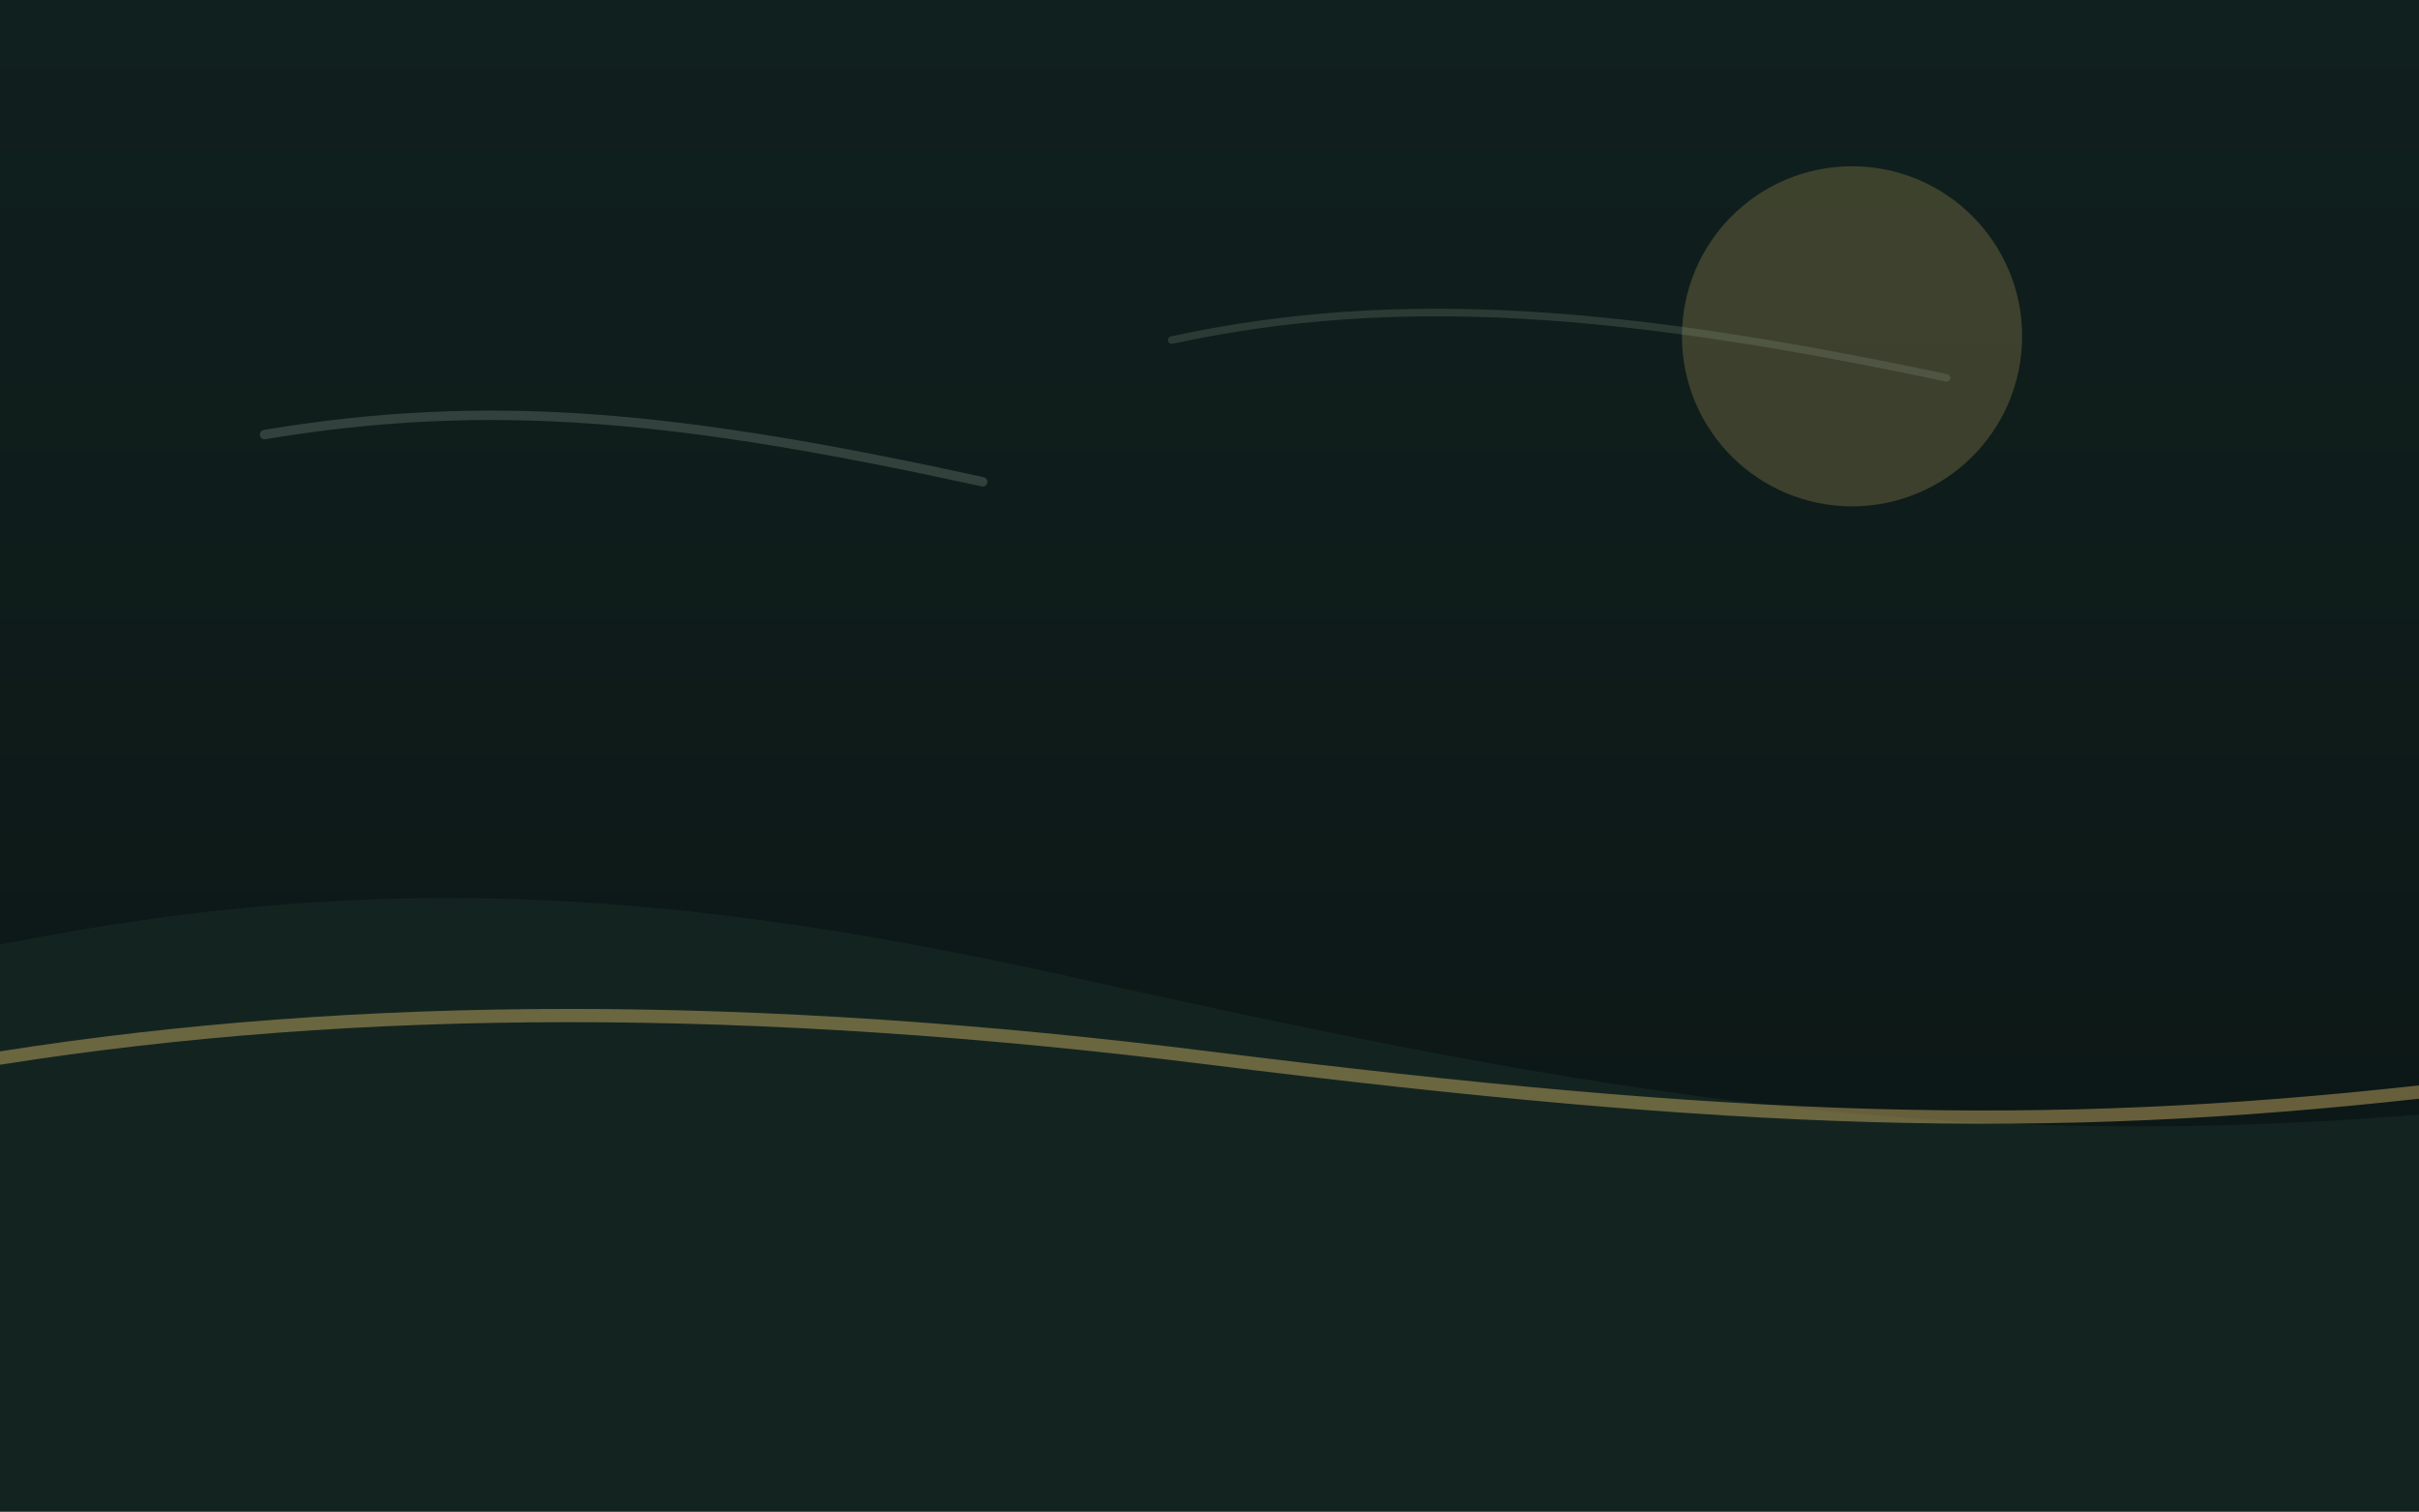
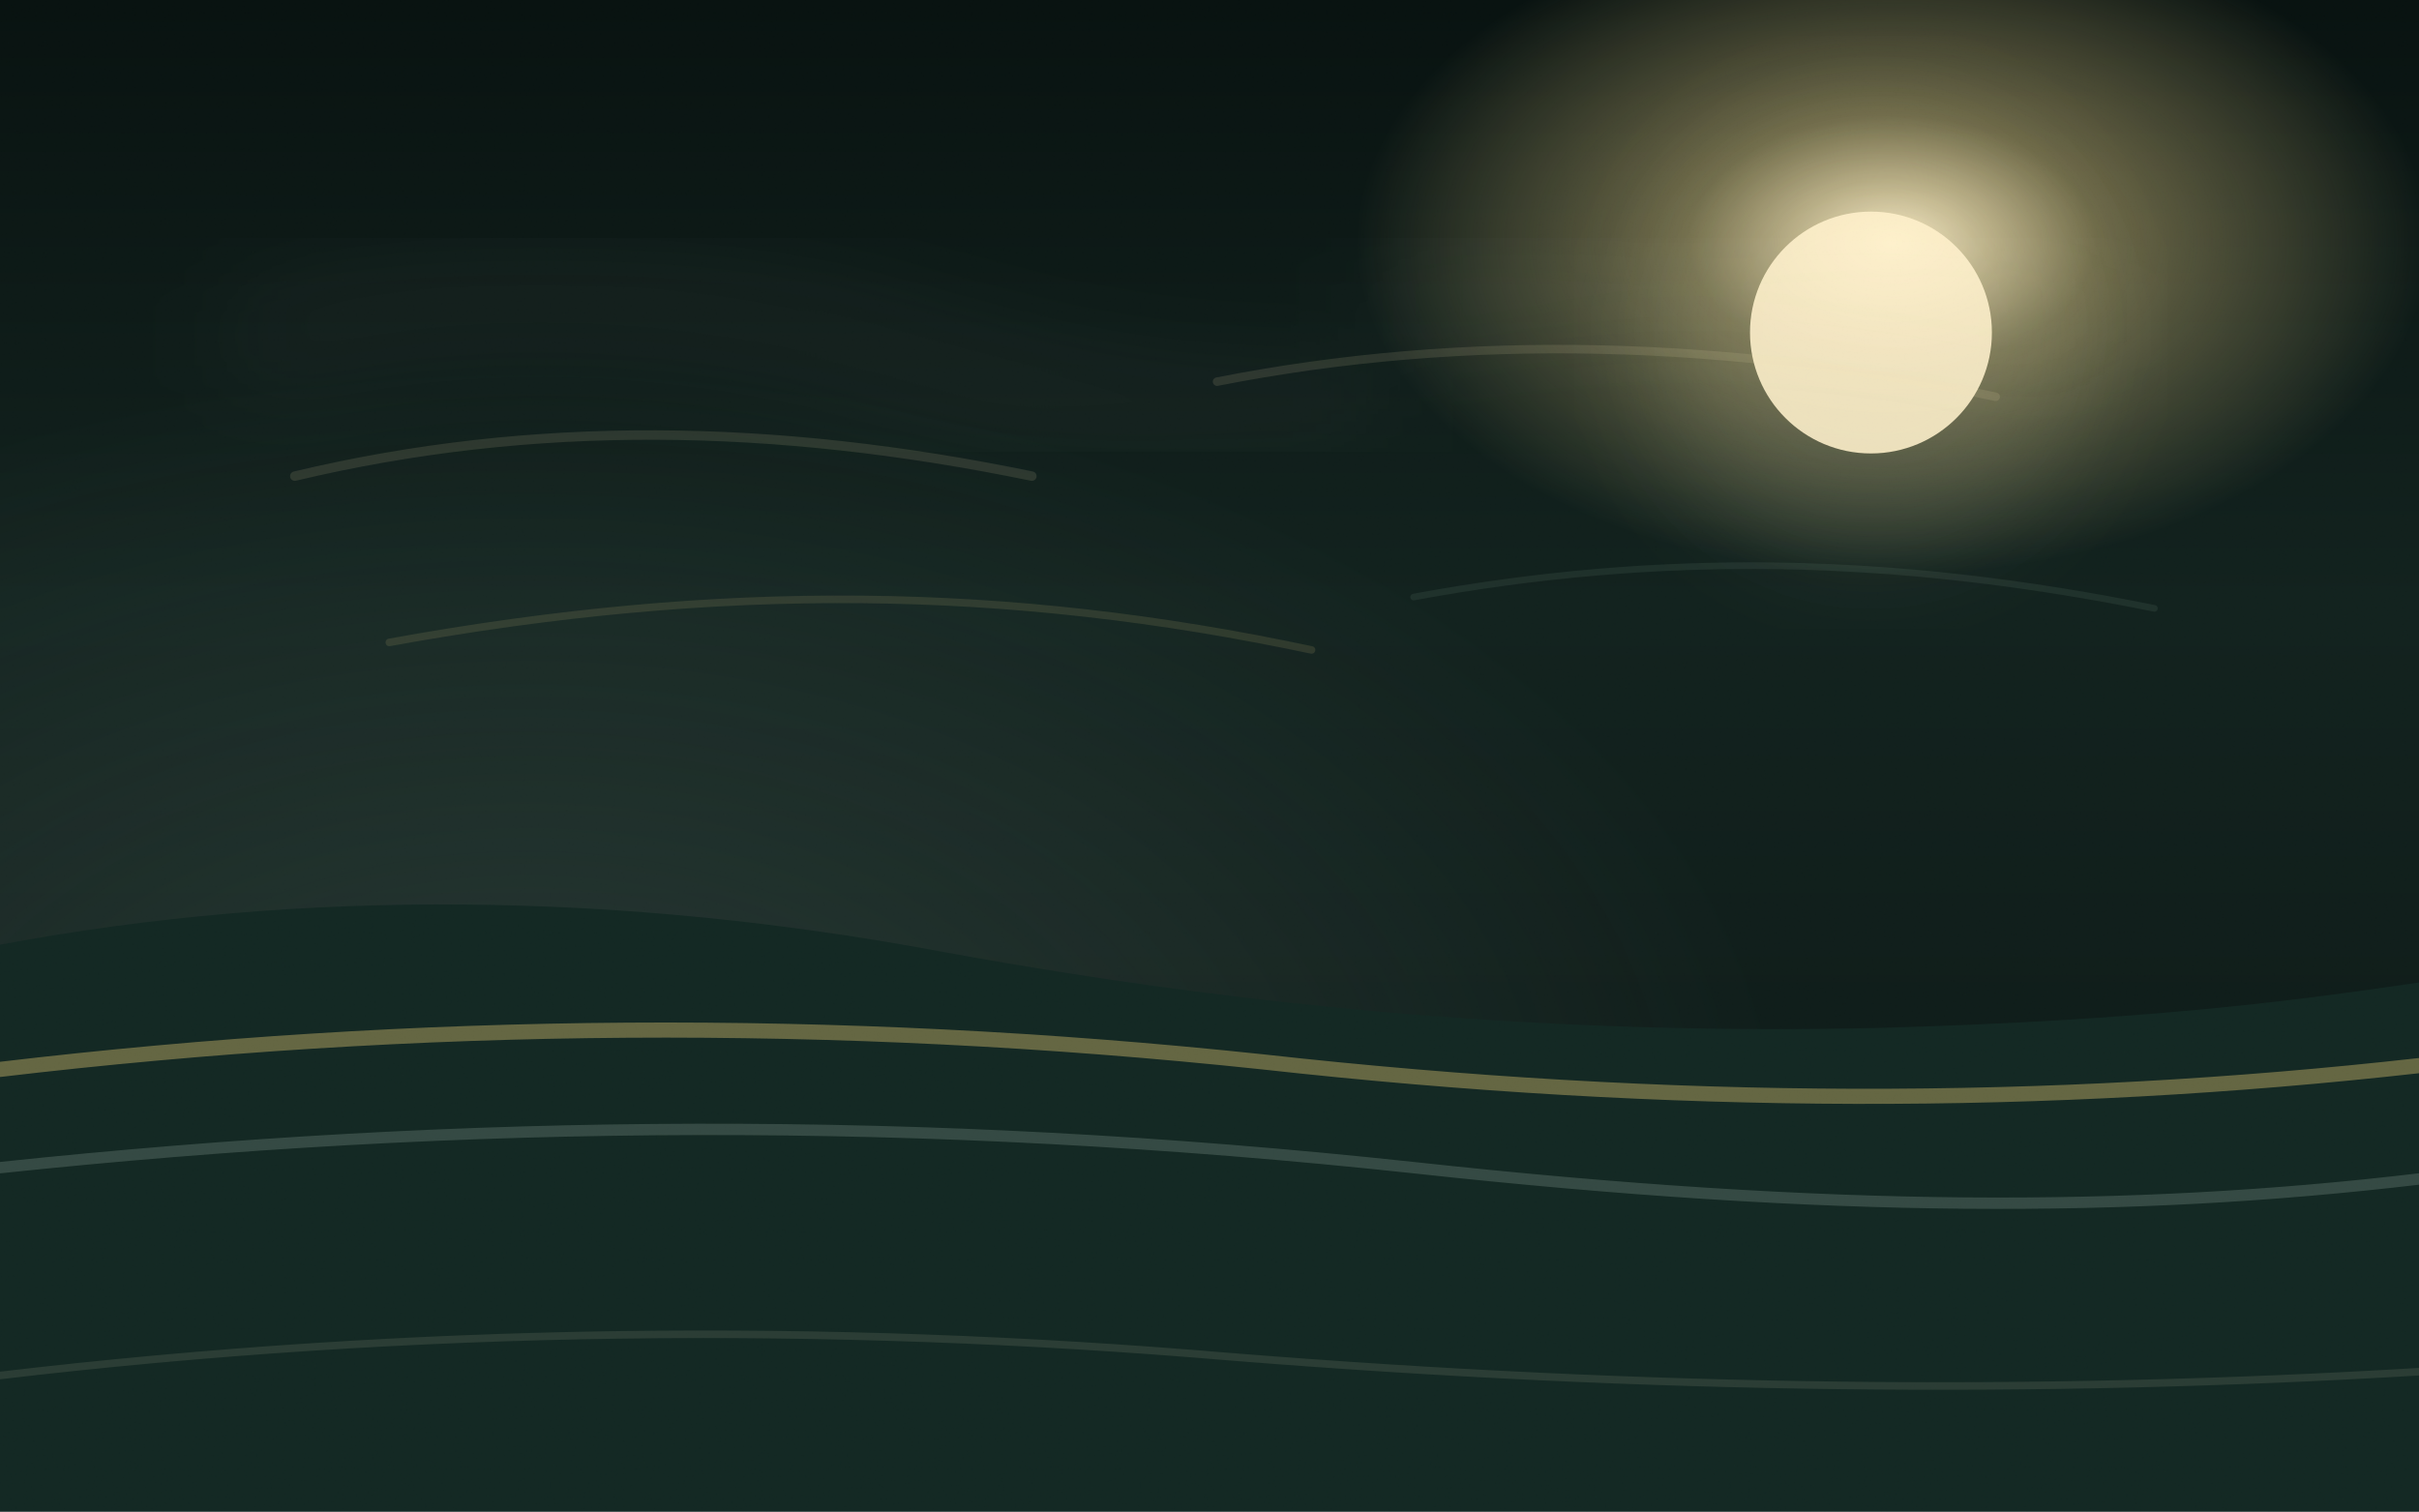
<svg xmlns="http://www.w3.org/2000/svg" viewBox="0 0 1280 800" role="img" aria-label="Open sky">
  <defs>
    <linearGradient id="sky" x1="0" y1="0" x2="0" y2="1">
-       <stop offset="0%" stop-color="#10201e" />
-       <stop offset="100%" stop-color="#0b1514" />
+       <stop offset="0%" stop-color="#081210" />
+       <stop offset="40%" stop-color="#12221e" />
+       <stop offset="100%" stop-color="#0c1715" />
    </linearGradient>
+     <radialGradient id="sun" cx="78%" cy="16%" r="22%">
+       <stop offset="0%" stop-color="#fff1cc" stop-opacity="0.96" />
+       <stop offset="38%" stop-color="#f0d58b" stop-opacity="0.42" />
+       <stop offset="100%" stop-color="#f0d58b" stop-opacity="0" />
+     </radialGradient>
+     <radialGradient id="foregroundMist" cx="22%" cy="76%" r="52%">
+       <stop offset="0%" stop-color="#9ab7aa" stop-opacity="0.18" />
+       <stop offset="100%" stop-color="#9ab7aa" stop-opacity="0" />
+     </radialGradient>
+     <filter id="blur28" x="-20%" y="-20%" width="140%" height="140%">
+       <feGaussianBlur stdDeviation="28" />
+     </filter>
+     <filter id="grain" x="-10%" y="-10%" width="120%" height="120%">
+       <feTurbulence type="fractalNoise" baseFrequency="0.82" numOctaves="2" seed="5" />
+       <feComponentTransfer>
+         <feFuncA type="table" tableValues="0 0.05" />
+       </feComponentTransfer>
+     </filter>
  </defs>
  <rect width="1280" height="800" fill="url(#sky)" />
-   <circle cx="980" cy="178" r="90" fill="#d8b766" fill-opacity="0.23" />
-   <path d="M0 500 C 200 460, 360 470, 580 520 C 850 580, 1030 610, 1280 590 L1280 800 L0 800 Z" fill="#132420" />
-   <path d="M0 560 C 190 530, 400 530, 640 560 C 920 595, 1080 600, 1280 578" fill="none" stroke="#d6b667" stroke-opacity="0.45" stroke-width="7" stroke-linecap="round" />
-   <path d="M140 230 C 260 210, 360 220, 520 255" fill="none" stroke="#8ea08f" stroke-opacity="0.28" stroke-width="5" stroke-linecap="round" />
-   <path d="M620 180 C 740 154, 860 164, 1030 200" fill="none" stroke="#8ea08f" stroke-opacity="0.22" stroke-width="4" stroke-linecap="round" />
+   <rect width="1280" height="800" fill="url(#sun)" />
+   <rect width="1280" height="800" fill="url(#foregroundMist)" />
+   <circle cx="990" cy="176" r="64" fill="#fff1cc" fill-opacity="0.88" />
+   <circle cx="990" cy="176" r="112" fill="#fff1cc" fill-opacity="0.12" filter="url(#blur28)" />
+   <g filter="url(#blur28)" opacity="0.78">
+     <path d="M130 182 C 230 150, 360 154, 470 186 C 564 214, 626 226, 720 222" fill="none" stroke="#dfe8dd" stroke-opacity="0.18" stroke-width="14" stroke-linecap="round" />
+     <path d="M730 164 C 848 132, 964 136, 1100 170" fill="none" stroke="#dfe8dd" stroke-opacity="0.16" stroke-width="12" stroke-linecap="round" />
+   </g>
+   <path d="M0 500 C 160 470, 330 472, 500 504 C 664 534, 826 548, 996 544 C 1136 540, 1212 530, 1280 520 L1280 800 L0 800 Z" fill="#132823" />
+   <path d="M0 566 C 220 540, 442 538, 668 562 C 884 586, 1084 586, 1280 564" fill="none" stroke="#e0c372" stroke-opacity="0.4" stroke-width="8" stroke-linecap="round" />
+   <path d="M0 618 C 246 592, 488 590, 748 618 C 968 642, 1128 642, 1280 624" fill="none" stroke="#9fb5a7" stroke-opacity="0.24" stroke-width="6" stroke-linecap="round" />
+   <path d="M156 252 C 282 222, 410 224, 546 252" fill="none" stroke="#f7e5b0" stroke-opacity="0.12" stroke-width="5" stroke-linecap="round" />
+   <path d="M644 202 C 776 176, 914 180, 1056 210" fill="none" stroke="#f7e5b0" stroke-opacity="0.12" stroke-width="4.5" stroke-linecap="round" />
+   <path d="M206 340 C 382 308, 534 310, 694 344" fill="none" stroke="#f0d58b" stroke-opacity="0.12" stroke-width="4" stroke-linecap="round" />
+   <path d="M748 316 C 878 292, 1002 294, 1140 322" fill="none" stroke="#9db5a8" stroke-opacity="0.1" stroke-width="3.5" stroke-linecap="round" />
+   <path d="M0 728 C 220 702, 438 700, 650 718 C 874 736, 1080 738, 1280 726" fill="none" stroke="#fff1cc" stroke-opacity="0.1" stroke-width="4" stroke-linecap="round" />
+   <rect width="1280" height="800" filter="url(#grain)" opacity="0.18" />
</svg>
